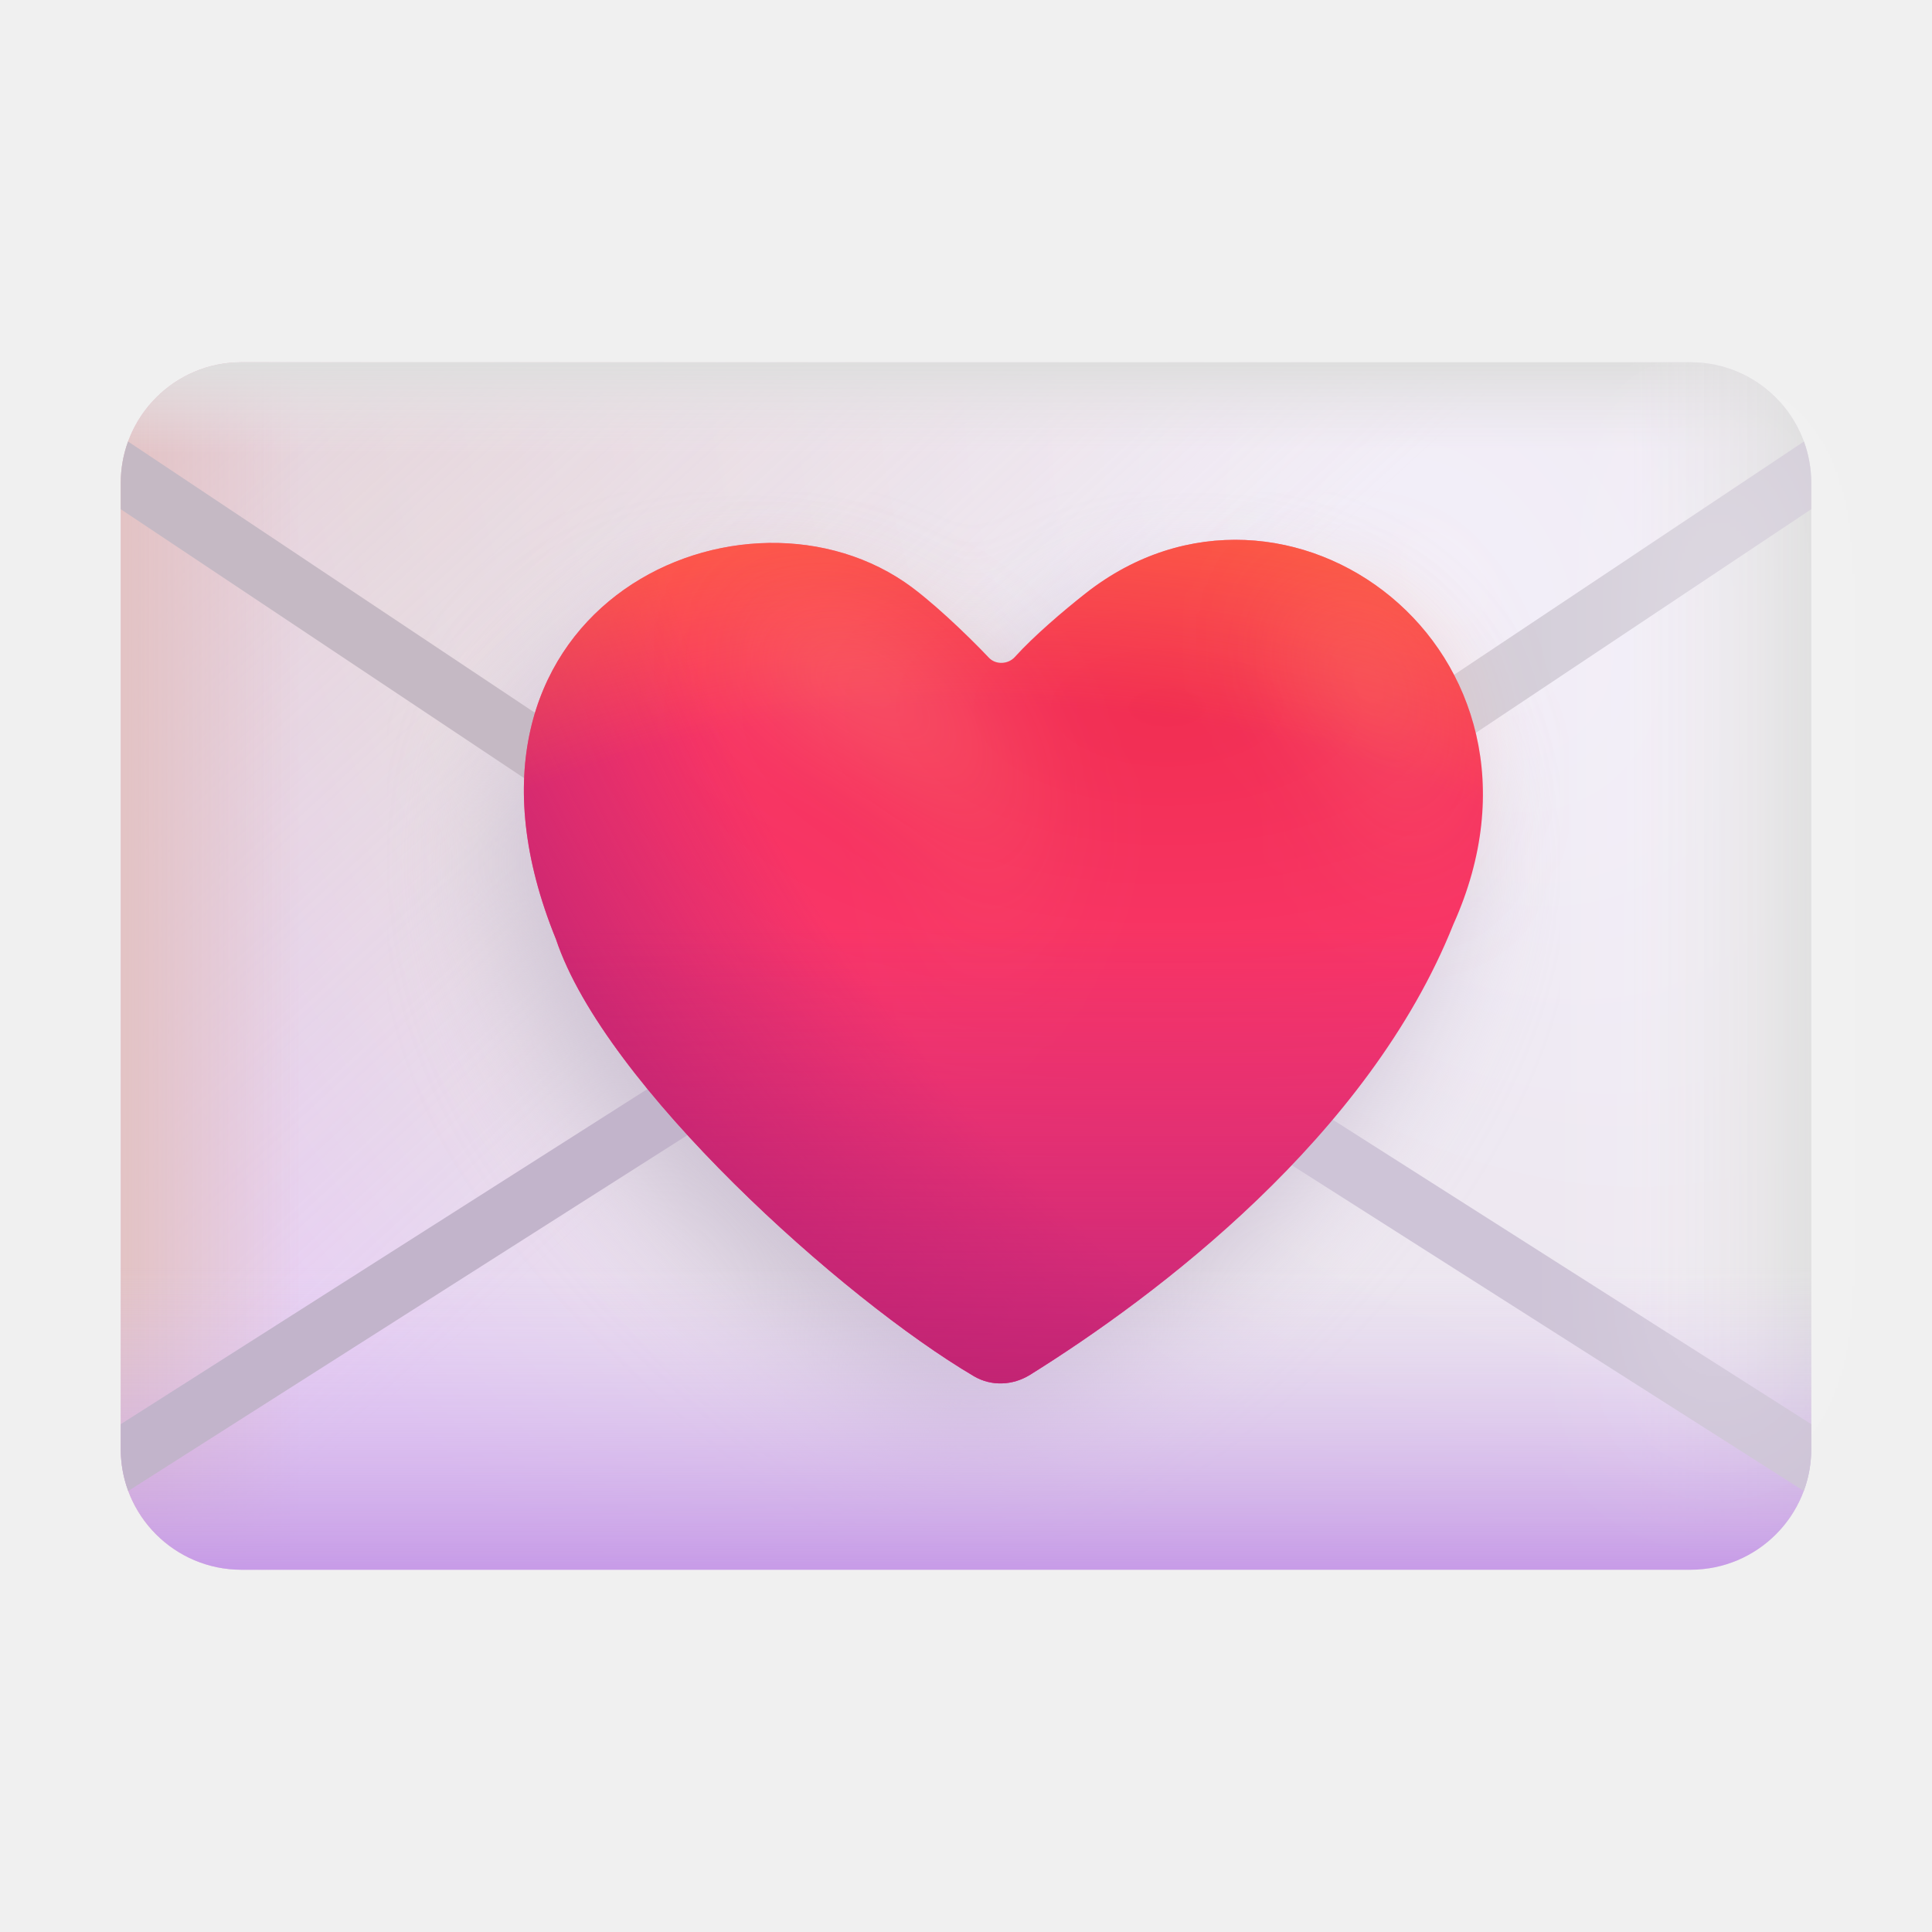
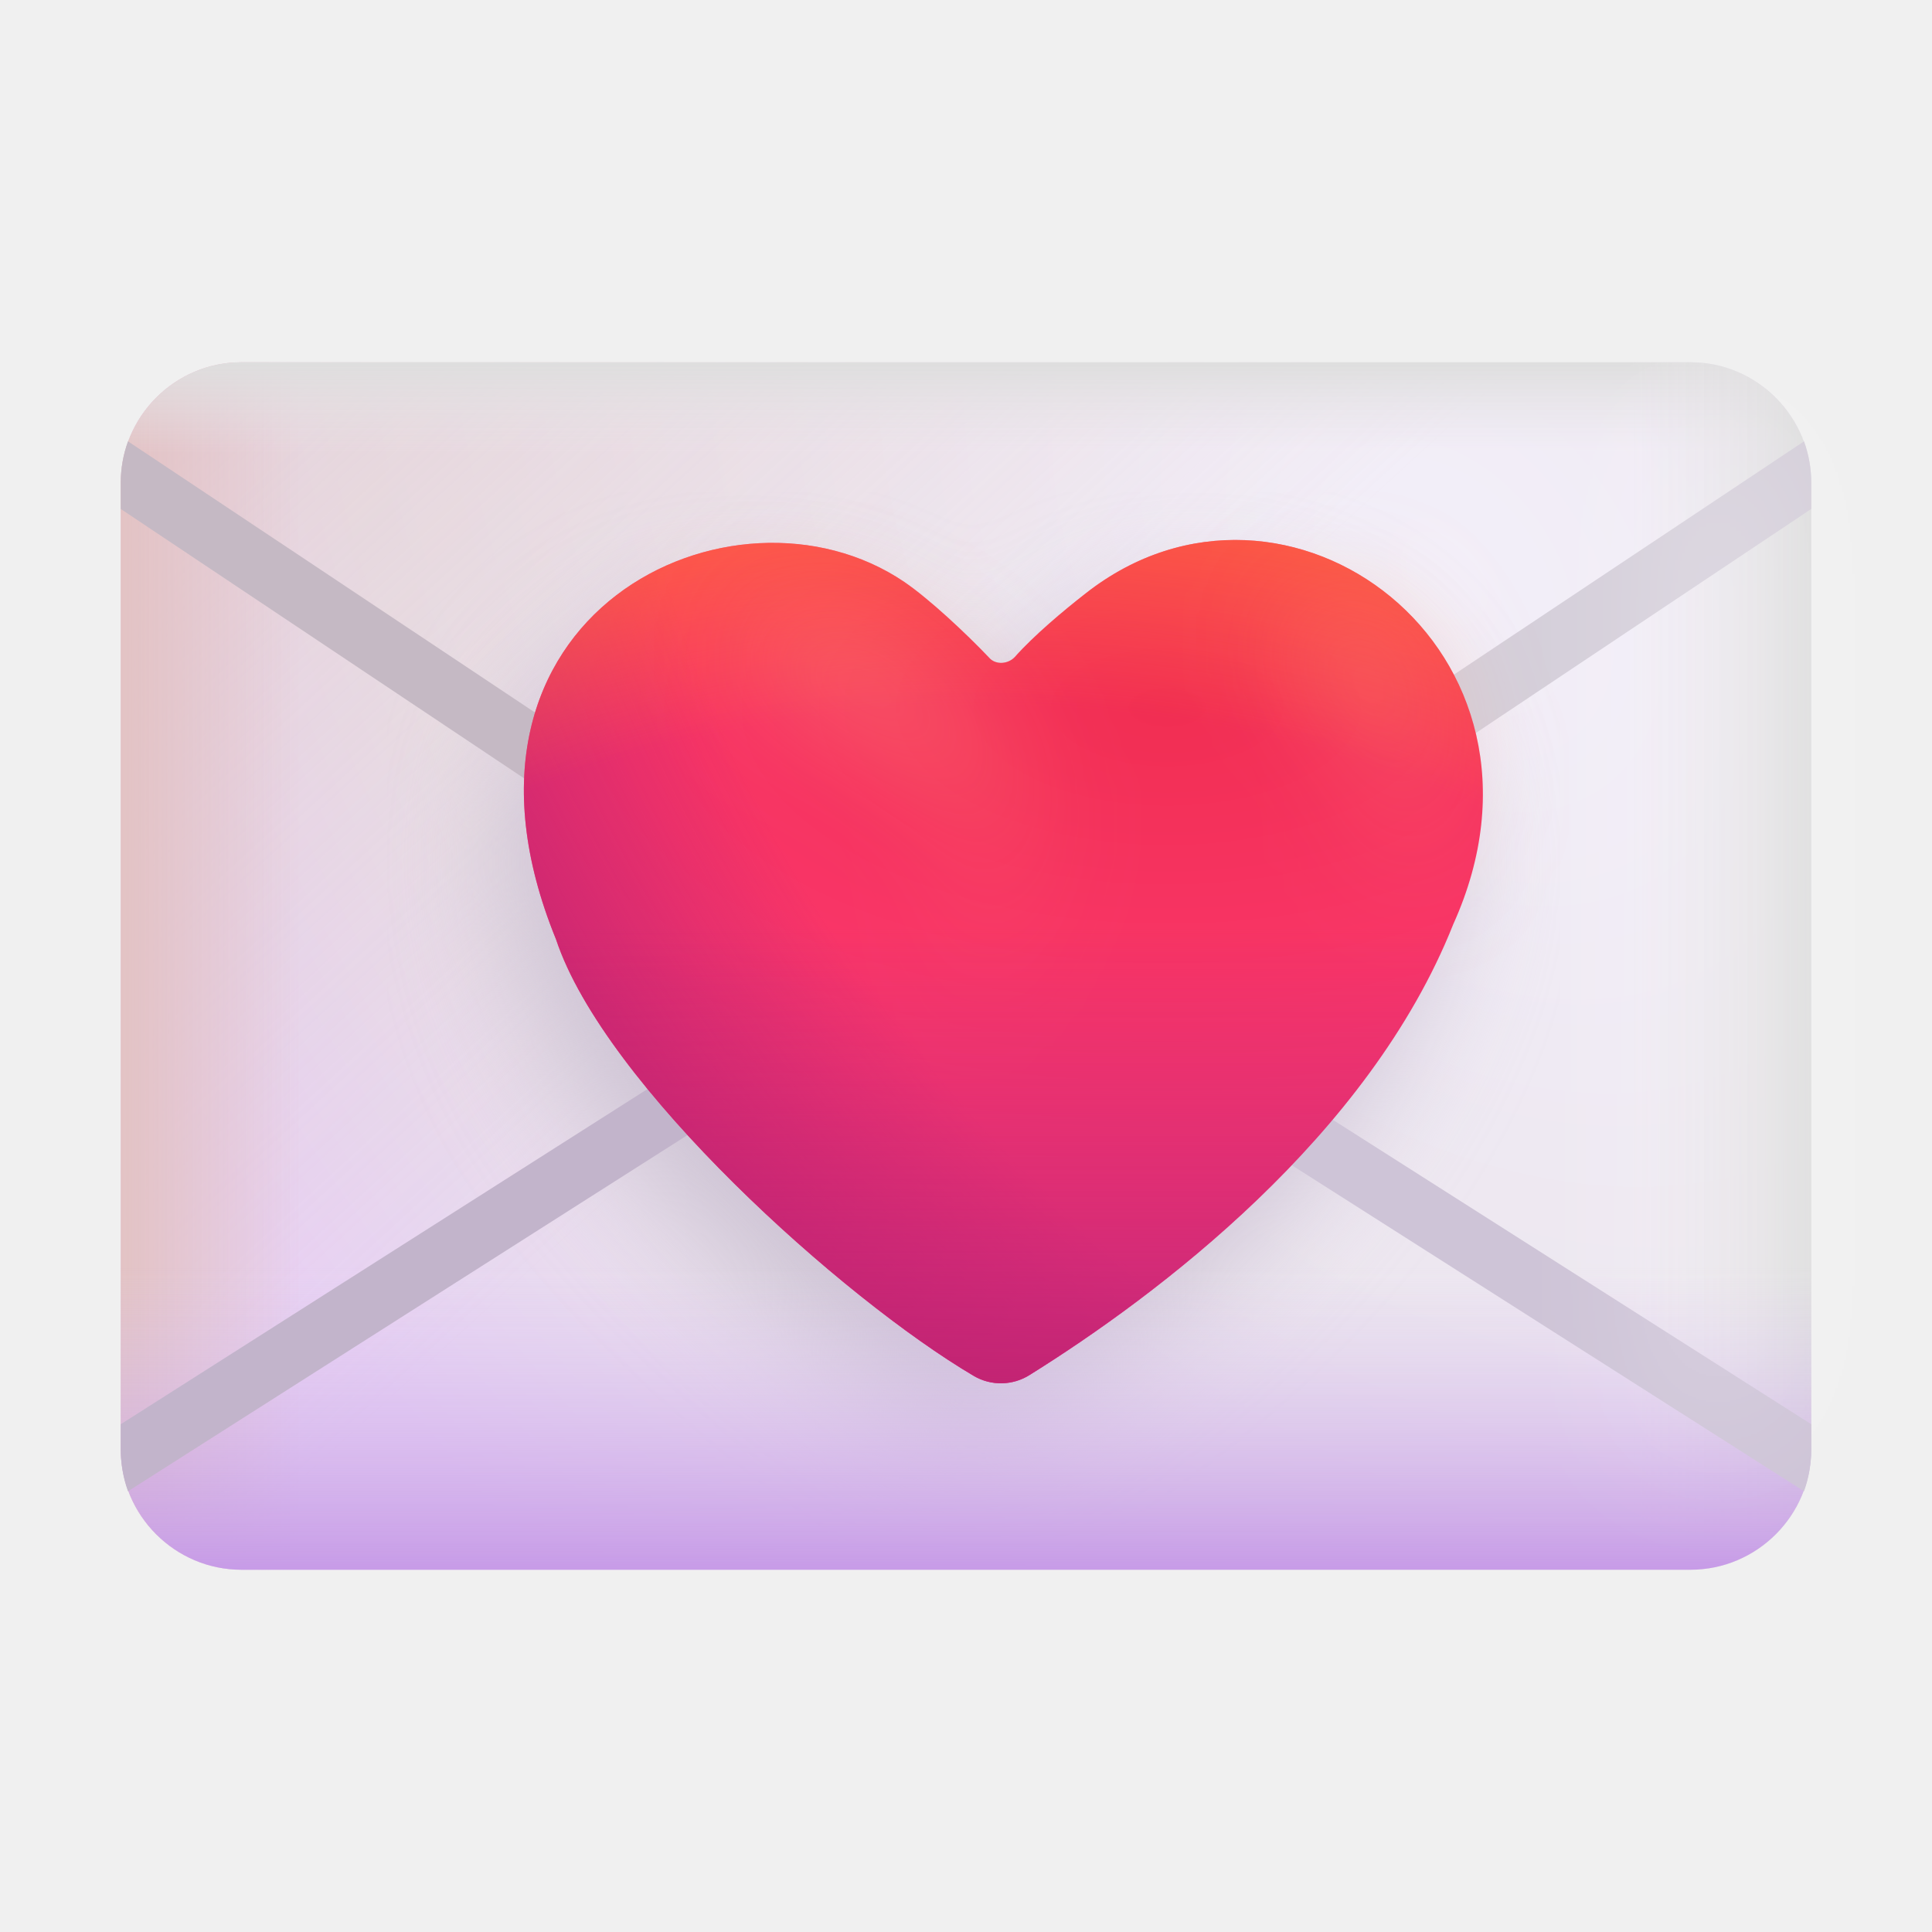
<svg xmlns="http://www.w3.org/2000/svg" width="32" height="32" viewBox="0 0 32 32" fill="none">
  <rect x="2" y="6" width="28" height="20" rx="2" fill="url(#paint0_radial_6990_5054)" />
  <rect x="2" y="6" width="28" height="20" rx="2" fill="url(#paint1_linear_6990_5054)" />
  <g filter="url(#filter0_f_6990_5054)">
-     <path d="M15.643 23.595C15.932 23.766 16.288 23.75 16.573 23.572C18.611 22.299 22.003 19.746 23.362 16.343C25.347 11.934 20.674 8.49 17.453 11.022C17.102 11.297 16.627 11.702 16.323 12.037C16.21 12.16 16.005 12.171 15.89 12.05C15.523 11.662 14.934 11.106 14.54 10.839C11.794 8.981 6.809 11.354 8.941 16.581C9.719 18.921 13.53 22.344 15.643 23.595Z" fill="#CCC1D3" />
+     <path d="M15.64 23.59C15.93 23.77 16.29 23.75 16.57 23.57C18.61 22.3 22 19.75 23.36 16.34C25.35 11.93 20.67 8.49 17.45 11.02C17.1 11.3 16.63 11.7 16.32 12.04C16.21 12.16 16.01 12.17 15.89 12.05C15.52 11.66 14.93 11.11 14.54 10.84C11.79 8.98 6.81 11.35 8.94 16.58C9.72 18.92 13.53 22.34 15.64 23.59Z" fill="#CCC1D3" />
  </g>
-   <path d="M2 8C2 6.895 2.895 6 4 6H5V26H4C2.895 26 2 25.105 2 24V8Z" fill="url(#paint2_linear_6990_5054)" />
-   <path d="M2 8C2 6.895 2.895 6 4 6H28C29.105 6 30 6.895 30 8V8H2V8Z" fill="url(#paint3_linear_6990_5054)" />
-   <path d="M27 6H28C29.105 6 30 6.895 30 8V24C30 25.105 29.105 26 28 26H27V6Z" fill="url(#paint4_linear_6990_5054)" />
-   <path d="M2 21H30V24C30 25.105 29.105 26 28 26H4C2.895 26 2 25.105 2 24V21Z" fill="url(#paint5_linear_6990_5054)" />
-   <path fill-rule="evenodd" clip-rule="evenodd" d="M2.124 24.695C2.044 24.479 2 24.245 2 24V23.589L12.232 17.078L12.768 17.922L2.124 24.695Z" fill="#C2B4CB" />
-   <path fill-rule="evenodd" clip-rule="evenodd" d="M30 23.589V24C30 24.245 29.956 24.479 29.876 24.695L19.232 17.922L19.768 17.078L30 23.589Z" fill="#CEC4D7" />
-   <path fill-rule="evenodd" clip-rule="evenodd" d="M2.121 7.313C2.043 7.527 2 7.759 2 8V8.434L10.223 13.916L10.777 13.084L2.121 7.313Z" fill="#C5B9C4" />
-   <path fill-rule="evenodd" clip-rule="evenodd" d="M29.879 7.313C29.957 7.527 30 7.759 30 8V8.434L21.777 13.916L21.223 13.084L29.879 7.313Z" fill="#D5CFDA" />
-   <path d="M16.131 22.794C16.421 22.965 16.776 22.948 17.061 22.771C19.161 21.462 22.669 18.826 24.072 15.311C26.118 10.767 21.302 7.218 17.982 9.827C17.618 10.113 17.124 10.534 16.81 10.881C16.699 11.005 16.494 11.015 16.379 10.894C16 10.494 15.389 9.916 14.98 9.639C12.15 7.724 7.012 10.169 9.209 15.557C10.013 17.973 13.956 21.512 16.131 22.794Z" fill="url(#paint6_radial_6990_5054)" />
-   <path d="M16.131 22.794C16.421 22.965 16.776 22.948 17.061 22.771C19.161 21.462 22.669 18.826 24.072 15.311C26.118 10.767 21.302 7.218 17.982 9.827C17.618 10.113 17.124 10.534 16.81 10.881C16.699 11.005 16.494 11.015 16.379 10.894C16 10.494 15.389 9.916 14.98 9.639C12.15 7.724 7.012 10.169 9.209 15.557C10.013 17.973 13.956 21.512 16.131 22.794Z" fill="url(#paint7_radial_6990_5054)" />
-   <path d="M16.131 22.794C16.421 22.965 16.776 22.948 17.061 22.771C19.161 21.462 22.669 18.826 24.072 15.311C26.118 10.767 21.302 7.218 17.982 9.827C17.618 10.113 17.124 10.534 16.81 10.881C16.699 11.005 16.494 11.015 16.379 10.894C16 10.494 15.389 9.916 14.98 9.639C12.15 7.724 7.012 10.169 9.209 15.557C10.013 17.973 13.956 21.512 16.131 22.794Z" fill="url(#paint8_linear_6990_5054)" />
-   <path d="M16.131 22.794C16.421 22.965 16.776 22.948 17.061 22.771C19.161 21.462 22.669 18.826 24.072 15.311C26.118 10.767 21.302 7.218 17.982 9.827C17.618 10.113 17.124 10.534 16.81 10.881C16.699 11.005 16.494 11.015 16.379 10.894C16 10.494 15.389 9.916 14.98 9.639C12.15 7.724 7.012 10.169 9.209 15.557C10.013 17.973 13.956 21.512 16.131 22.794Z" fill="url(#paint9_radial_6990_5054)" fill-opacity="0.75" />
+   <path d="M2 8C2 6.9 2.9 6 4 6H5V26H4C2.9 26 2 25.1 2 24V8Z" fill="url(#paint2_linear_6990_5054)" />
+   <path d="M2 8C2 6.9 2.9 6 4 6H28C29.1 6 30 6.9 30 8V8H2V8Z" fill="url(#paint3_linear_6990_5054)" />
+   <path d="M27 6H28C29.1 6 30 6.9 30 8V24C30 25.1 29.1 26 28 26H27V6Z" fill="url(#paint4_linear_6990_5054)" />
+   <path d="M2 21H30V24C30 25.1 29.1 26 28 26H4C2.9 26 2 25.1 2 24V21Z" fill="url(#paint5_linear_6990_5054)" />
+   <path fill-rule="evenodd" clip-rule="evenodd" d="M2.12 24.7C2.04 24.48 2 24.24 2 24V23.59L12.23 17.08L12.77 17.92L2.12 24.7Z" fill="#C2B4CB" />
+   <path fill-rule="evenodd" clip-rule="evenodd" d="M30 23.59V24C30 24.24 29.96 24.48 29.88 24.7L19.23 17.92L19.77 17.08L30 23.59Z" fill="#CEC4D7" />
+   <path fill-rule="evenodd" clip-rule="evenodd" d="M2.12 7.31C2.04 7.53 2 7.76 2 8V8.43L10.22 13.92L10.78 13.08L2.12 7.31Z" fill="#C5B9C4" />
+   <path fill-rule="evenodd" clip-rule="evenodd" d="M29.88 7.31C29.96 7.53 30 7.76 30 8V8.43L21.78 13.92L21.22 13.08L29.88 7.31Z" fill="#D5CFDA" />
+   <path d="M16.13 22.79C16.42 22.96 16.78 22.95 17.06 22.77C19.16 21.46 22.67 18.83 24.07 15.31C26.12 10.77 21.3 7.22 17.98 9.83C17.62 10.11 17.12 10.53 16.81 10.88C16.7 11 16.49 11.02 16.38 10.89C16 10.49 15.39 9.92 14.98 9.64C12.15 7.72 7.01 10.17 9.21 15.56C10.01 17.97 13.96 21.51 16.13 22.79Z" fill="url(#paint6_radial_6990_5054)" />
+   <path d="M16.13 22.79C16.42 22.96 16.78 22.95 17.06 22.77C19.16 21.46 22.67 18.83 24.07 15.31C26.12 10.77 21.3 7.22 17.98 9.83C17.62 10.11 17.12 10.53 16.81 10.88C16.7 11 16.49 11.02 16.38 10.89C16 10.49 15.39 9.92 14.98 9.64C12.15 7.72 7.01 10.17 9.21 15.56C10.01 17.97 13.96 21.51 16.13 22.79Z" fill="url(#paint7_radial_6990_5054)" />
+   <path d="M16.13 22.79C16.42 22.96 16.78 22.95 17.06 22.77C19.16 21.46 22.67 18.83 24.07 15.31C26.12 10.77 21.3 7.22 17.98 9.83C17.62 10.11 17.12 10.53 16.81 10.88C16.7 11 16.49 11.02 16.38 10.89C16 10.49 15.39 9.92 14.98 9.64C12.15 7.72 7.01 10.17 9.21 15.56C10.01 17.97 13.96 21.51 16.13 22.79Z" fill="url(#paint8_linear_6990_5054)" />
+   <path d="M16.13 22.79C16.42 22.96 16.78 22.95 17.06 22.77C19.16 21.46 22.67 18.83 24.07 15.31C26.12 10.77 21.3 7.22 17.98 9.83C17.62 10.11 17.12 10.53 16.81 10.88C16.7 11 16.49 11.02 16.38 10.89C16 10.49 15.39 9.92 14.98 9.64C12.15 7.72 7.01 10.17 9.21 15.56C10.01 17.97 13.96 21.51 16.13 22.79Z" fill="url(#paint9_radial_6990_5054)" fill-opacity="0.75" />
  <g filter="url(#filter1_f_6990_5054)">
-     <path d="M13.062 10.812C14.491 11.22 15.502 12.045 16.166 12.809C16.439 13.124 16.562 13.537 16.562 13.953V18.188" stroke="url(#paint10_linear_6990_5054)" stroke-opacity="0.6" stroke-linecap="round" />
+     <path d="M13.06 10.81C14.49 11.22 15.5 12.04 16.17 12.81C16.44 13.12 16.56 13.54 16.56 13.95V18.19" stroke="url(#paint10_linear_6990_5054)" stroke-opacity="0.6" stroke-linecap="round" />
  </g>
  <g filter="url(#filter2_f_6990_5054)">
-     <path d="M22.062 10.625C23.594 11.656 23.562 13.344 23.406 14.031" stroke="url(#paint11_linear_6990_5054)" stroke-opacity="0.6" stroke-linecap="round" />
+     <path d="M22.06 10.63C23.59 11.66 23.56 13.34 23.41 14.03" stroke="url(#paint11_linear_6990_5054)" stroke-opacity="0.6" stroke-linecap="round" />
  </g>
  <g opacity="0.5" filter="url(#filter3_f_6990_5054)">
    <rect x="27.959" y="7.313" width="1" height="16.187" fill="white" />
  </g>
  <defs>
    <filter id="filter0_f_6990_5054" x="6.425" y="8.162" width="19.412" height="17.553" filterUnits="userSpaceOnUse" color-interpolation-filters="sRGB">
      <feFlood flood-opacity="0" result="BackgroundImageFix" />
      <feBlend mode="normal" in="SourceGraphic" in2="BackgroundImageFix" result="shape" />
      <feGaussianBlur stdDeviation="1" result="effect1_foregroundBlur_6990_5054" />
    </filter>
    <filter id="filter1_f_6990_5054" x="10.562" y="8.312" width="8.5" height="12.375" filterUnits="userSpaceOnUse" color-interpolation-filters="sRGB">
      <feFlood flood-opacity="0" result="BackgroundImageFix" />
      <feBlend mode="normal" in="SourceGraphic" in2="BackgroundImageFix" result="shape" />
      <feGaussianBlur stdDeviation="1" result="effect1_foregroundBlur_6990_5054" />
    </filter>
    <filter id="filter2_f_6990_5054" x="19.562" y="8.125" width="6.414" height="8.406" filterUnits="userSpaceOnUse" color-interpolation-filters="sRGB">
      <feFlood flood-opacity="0" result="BackgroundImageFix" />
      <feBlend mode="normal" in="SourceGraphic" in2="BackgroundImageFix" result="shape" />
      <feGaussianBlur stdDeviation="1" result="effect1_foregroundBlur_6990_5054" />
    </filter>
    <filter id="filter3_f_6990_5054" x="25.459" y="4.813" width="6" height="21.187" filterUnits="userSpaceOnUse" color-interpolation-filters="sRGB">
      <feFlood flood-opacity="0" result="BackgroundImageFix" />
      <feBlend mode="normal" in="SourceGraphic" in2="BackgroundImageFix" result="shape" />
      <feGaussianBlur stdDeviation="1.25" result="effect1_foregroundBlur_6990_5054" />
    </filter>
    <radialGradient id="paint0_radial_6990_5054" cx="0" cy="0" r="1" gradientUnits="userSpaceOnUse" gradientTransform="translate(24 9.5) rotate(141.746) scale(33.1097 46.3535)">
      <stop stop-color="#F3EFF9" />
      <stop offset="0.48" stop-color="#E9E2EA" />
      <stop offset="0.676" stop-color="#E8D2F5" />
    </radialGradient>
    <linearGradient id="paint1_linear_6990_5054" x1="-0.875" y1="-0.625" x2="14.375" y2="16" gradientUnits="userSpaceOnUse">
      <stop stop-color="#E3C3C4" stop-opacity="0.6" />
      <stop offset="1" stop-color="#E1C0C2" stop-opacity="0" />
    </linearGradient>
    <linearGradient id="paint2_linear_6990_5054" x1="2" y1="16" x2="5" y2="16" gradientUnits="userSpaceOnUse">
      <stop stop-color="#E3C3C4" />
      <stop offset="1" stop-color="#E1C0C2" stop-opacity="0" />
    </linearGradient>
    <linearGradient id="paint3_linear_6990_5054" x1="16" y1="6" x2="16" y2="7.5" gradientUnits="userSpaceOnUse">
      <stop stop-color="#DEDEDE" />
      <stop offset="1" stop-color="#E8E4E8" stop-opacity="0" />
    </linearGradient>
    <linearGradient id="paint4_linear_6990_5054" x1="30" y1="16" x2="27" y2="16" gradientUnits="userSpaceOnUse">
      <stop stop-color="#DEDEDE" />
      <stop offset="1" stop-color="#E8E4E8" stop-opacity="0" />
    </linearGradient>
    <linearGradient id="paint5_linear_6990_5054" x1="16" y1="21" x2="16" y2="26" gradientUnits="userSpaceOnUse">
      <stop stop-color="#DCC8EF" stop-opacity="0" />
      <stop offset="1" stop-color="#C79BE7" />
    </linearGradient>
    <radialGradient id="paint6_radial_6990_5054" cx="0" cy="0" r="1" gradientUnits="userSpaceOnUse" gradientTransform="translate(19.3015 11.6875) rotate(90) scale(14.3125 27.6487)">
      <stop stop-color="#F12E52" />
      <stop offset="0.596" stop-color="#FF3B79" />
      <stop offset="1" stop-color="#FF4EC6" />
    </radialGradient>
    <radialGradient id="paint7_radial_6990_5054" cx="0" cy="0" r="1" gradientUnits="userSpaceOnUse" gradientTransform="translate(20.5625 12.5) rotate(142.986) scale(14.95 28.0029)">
      <stop offset="0.483" stop-color="#C12372" stop-opacity="0" />
      <stop offset="0.834" stop-color="#C12372" />
    </radialGradient>
    <linearGradient id="paint8_linear_6990_5054" x1="16.562" y1="13.75" x2="16.562" y2="24.508" gradientUnits="userSpaceOnUse">
      <stop offset="0.151" stop-color="#C12372" stop-opacity="0" />
      <stop offset="0.895" stop-color="#C12372" />
    </linearGradient>
    <radialGradient id="paint9_radial_6990_5054" cx="0" cy="0" r="1" gradientUnits="userSpaceOnUse" gradientTransform="translate(16.3125 21.75) rotate(-90) scale(14 20.5463)">
      <stop offset="0.719" stop-color="#FF7033" stop-opacity="0" />
      <stop offset="1" stop-color="#FF7033" />
    </radialGradient>
    <linearGradient id="paint10_linear_6990_5054" x1="15.656" y1="10.156" x2="18.619" y2="11.252" gradientUnits="userSpaceOnUse">
      <stop stop-color="#FF9E75" />
      <stop offset="1" stop-color="#FF9E75" stop-opacity="0" />
    </linearGradient>
    <linearGradient id="paint11_linear_6990_5054" x1="22.625" y1="10.156" x2="25.588" y2="11.252" gradientUnits="userSpaceOnUse">
      <stop stop-color="#FF9E75" />
      <stop offset="1" stop-color="#FF9E75" stop-opacity="0" />
    </linearGradient>
  </defs>
</svg>
